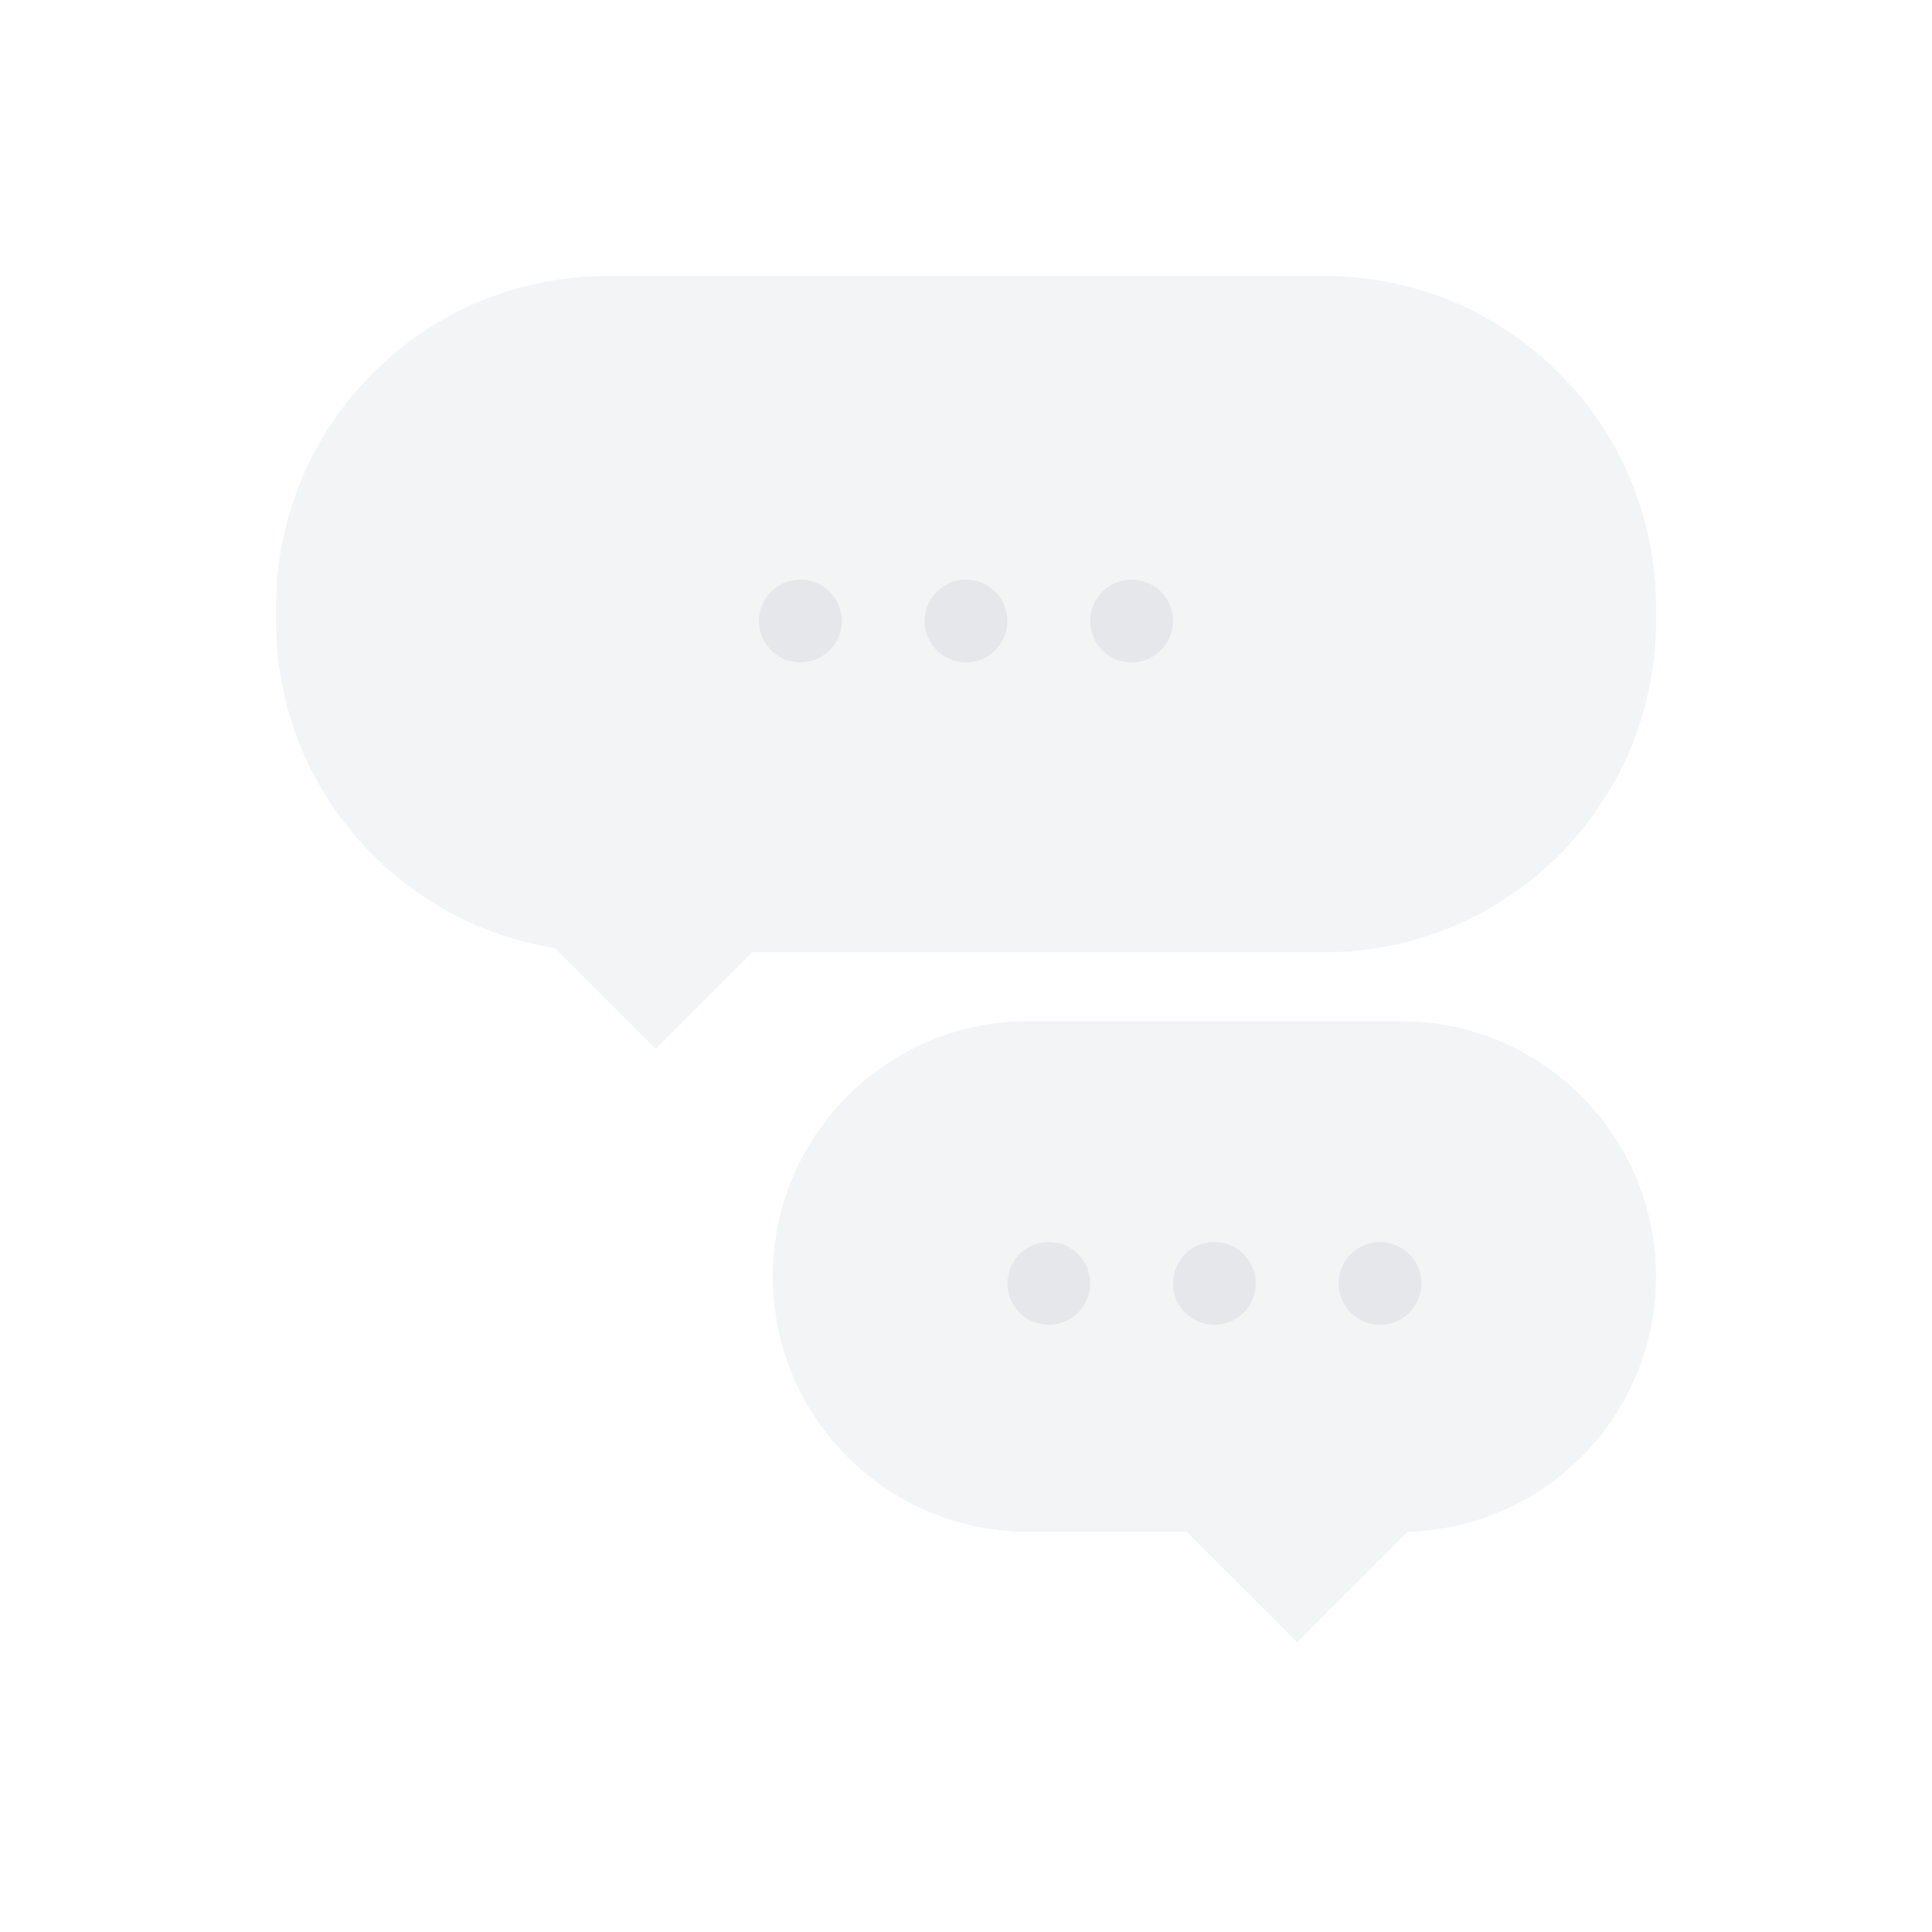
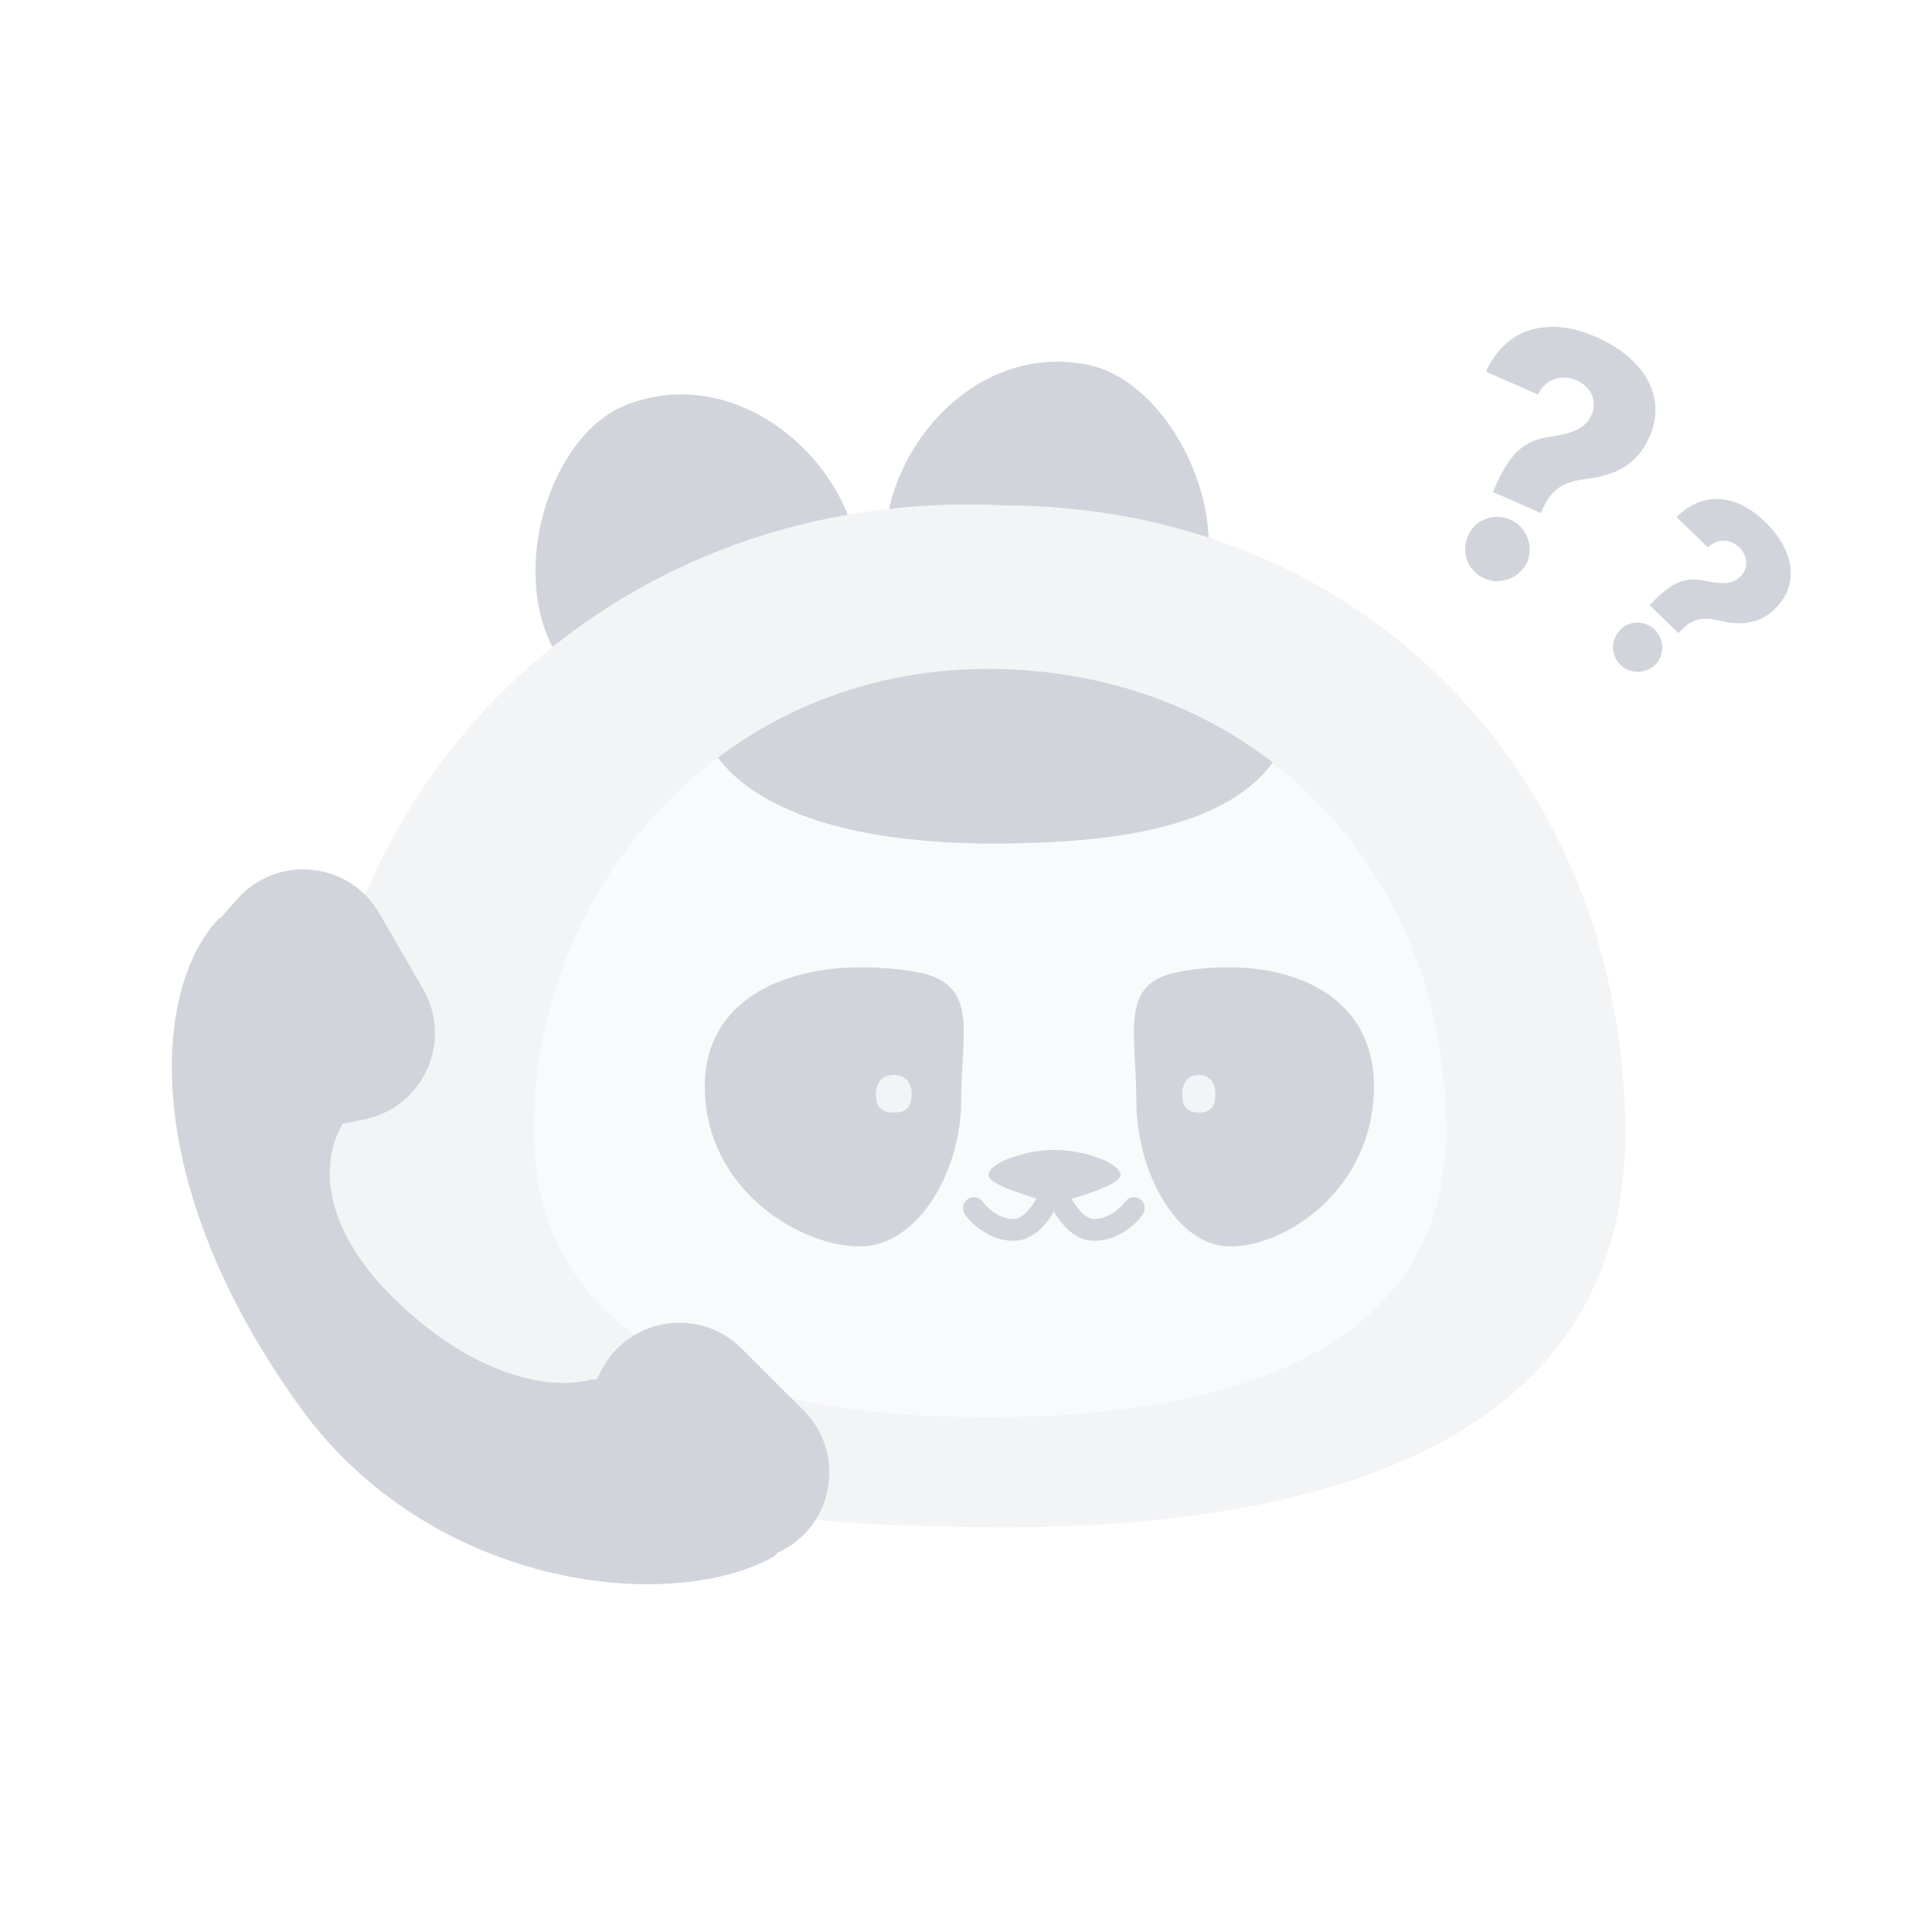
- <svg xmlns="http://www.w3.org/2000/svg" width="140" height="140" viewBox="0 0 140 140" fill="none">
-   <path fill-rule="evenodd" clip-rule="evenodd" d="M44 20C30.745 20 20 30.745 20 44V45C20 56.962 28.751 66.88 40.201 68.701L47.5 76L54.5 69H96C109.255 69 120 58.255 120 45V44C120 30.745 109.255 20 96 20H44Z" fill="#F3F4F6" />
-   <path fill-rule="evenodd" clip-rule="evenodd" d="M74.5 74C64.283 74 56 82.283 56 92.5C56 102.717 64.283 111 74.5 111H86L94 119L102.007 110.993C111.99 110.725 120 102.548 120 92.5C120 82.283 111.717 74 101.5 74H74.5Z" fill="#F3F4F6" />
-   <circle cx="58" cy="45" r="3" fill="#E5E7EB" />
-   <circle cx="70" cy="45" r="3" fill="#E5E7EB" />
-   <circle cx="82" cy="45" r="3" fill="#E5E7EB" />
-   <circle cx="76" cy="93" r="3" fill="#E5E7EB" />
-   <circle cx="88" cy="93" r="3" fill="#E5E7EB" />
-   <circle cx="100" cy="93" r="3" fill="#E5E7EB" />
+ <svg xmlns="http://www.w3.org/2000/svg" width="196" height="196" viewBox="0 0 196 196" fill="none">
+   <path d="M86.046 52.337C89.226 60.552 83.564 70.401 76.334 73.199C69.105 75.998 58.584 72.413 55.404 64.198C52.225 55.983 56.346 43.859 63.575 41.06C73.215 37.329 82.866 44.122 86.046 52.337Z" fill="#D1D5DB" />
+   <path d="M90.122 51.983C88.408 60.623 95.686 69.347 103.29 70.856C110.893 72.364 120.637 67.017 122.351 58.376C124.065 49.736 117.913 38.505 110.309 36.997C100.17 34.985 91.836 43.342 90.122 51.983Z" fill="#D1D5DB" />
+   <path d="M164.865 114.979C164.865 144.048 136.663 154.854 98.194 154.854C59.725 154.854 32.161 144.048 32.161 114.979C32.161 81.164 59.725 51.178 98.194 51.178C136.663 51.178 164.865 78.612 164.865 114.979Z" fill="#F3F4F6" />
+   <path d="M146.761 114.644C146.761 135.954 127.003 143.876 100.051 143.876C73.099 143.876 53.788 135.954 53.788 114.644C53.788 89.856 73.099 67.873 100.051 67.873C127.003 67.873 146.761 87.985 146.761 114.644Z" fill="#F9FAFB" />
+   <path d="M97.508 111.671C97.508 118.718 93.21 126.449 87.205 126.449C81.2 126.449 71.499 120.707 71.499 110.18C71.499 100.291 81.979 96.774 92.808 98.58C99.445 99.687 97.508 104.624 97.508 111.671Z" fill="#D1D5DB" />
+   <path d="M92.485 110.959C92.485 112.016 92.183 112.873 90.673 112.873C89.163 112.873 88.861 112.016 88.861 110.959C88.861 109.902 89.465 109.045 90.673 109.045C91.881 109.045 92.485 109.902 92.485 110.959Z" fill="#F3F4F6" />
+   <path d="M115.278 111.671C115.278 118.718 119.261 126.449 124.827 126.449C130.393 126.449 139.385 120.707 139.385 110.18C139.385 100.291 129.671 96.774 119.634 98.58C113.483 99.687 115.278 104.624 115.278 111.671Z" fill="#D1D5DB" />
+   <path d="M119.935 110.959C119.935 112.016 120.215 112.873 121.614 112.873C123.014 112.873 123.294 112.016 123.294 110.959C123.294 109.902 122.734 109.045 121.614 109.045C120.494 109.045 119.935 109.902 119.935 110.959Z" fill="#F3F4F6" />
+   <path d="M99.713 121.936C99.367 121.432 98.678 121.304 98.174 121.651C97.671 121.997 97.543 122.686 97.889 123.19L99.713 121.936ZM106.918 120.349L107.965 119.989C107.811 119.542 107.391 119.242 106.918 119.242C106.445 119.242 106.025 119.542 105.871 119.989L106.918 120.349ZM115.947 123.19C116.293 122.686 116.166 121.997 115.662 121.651C115.158 121.304 114.469 121.432 114.123 121.936L115.947 123.19ZM97.889 123.19C98.222 123.674 98.831 124.329 99.649 124.87C100.474 125.415 101.572 125.883 102.86 125.883V123.67C102.118 123.67 101.44 123.4 100.87 123.023C100.293 122.642 99.888 122.19 99.713 121.936L97.889 123.19ZM102.86 125.883C104.419 125.883 105.595 124.772 106.342 123.784C107.127 122.746 107.683 121.528 107.965 120.709L105.871 119.989C105.646 120.646 105.187 121.642 104.577 122.449C103.929 123.305 103.329 123.67 102.86 123.67V125.883ZM105.871 120.709C106.153 121.528 106.709 122.746 107.494 123.784C108.241 124.772 109.417 125.883 110.976 125.883V123.67C110.507 123.67 109.907 123.305 109.259 122.449C108.649 121.642 108.191 120.646 107.965 119.989L105.871 120.709ZM110.976 125.883C112.264 125.883 113.362 125.415 114.187 124.87C115.005 124.329 115.614 123.674 115.947 123.19L114.123 121.936C113.948 122.19 113.543 122.642 112.966 123.023C112.396 123.4 111.718 123.67 110.976 123.67V125.883Z" fill="#D1D5DB" />
+   <path d="M113.675 119.211C113.675 120.249 108.934 121.573 107.429 121.967C107.131 122.045 106.821 122.045 106.524 121.967C105.019 121.573 100.277 120.249 100.277 119.211C100.277 117.978 103.981 116.659 106.976 116.659C109.971 116.659 113.675 117.978 113.675 119.211Z" fill="#D1D5DB" />
+   <path d="M107.959 85.351C79.486 87.141 72.541 78.052 71.499 74.217L87.472 65.31L105.529 61.969L130.53 74.959C129.025 78.052 125.469 84.25 107.959 85.351Z" fill="#D1D5DB" />
+   <path fill-rule="evenodd" clip-rule="evenodd" d="M101.648 154.946C138.126 154.946 164.868 144.14 164.868 115.071C164.868 78.704 138.126 51.27 101.648 51.27C65.17 51.27 39.033 81.256 39.033 115.071C39.033 144.14 65.17 154.946 101.648 154.946ZM100.214 143.781C127.047 143.781 146.717 135.868 146.717 114.58C146.717 87.949 127.047 67.859 100.214 67.859C73.382 67.859 54.156 89.818 54.156 114.58C54.156 135.868 73.382 143.781 100.214 143.781Z" fill="#F3F4F6" />
+   <path fill-rule="evenodd" clip-rule="evenodd" d="M24.107 91.173C28.152 86.643 35.443 87.395 38.48 92.654L42.927 100.357C45.963 105.616 42.968 112.306 37.023 113.545L35.089 113.948C34.978 113.971 34.868 113.991 34.757 114.01C34.715 114.125 34.662 114.237 34.6 114.344C32.839 117.371 32.001 124.344 40.676 132.414C49.13 140.277 56.437 140.849 59.801 140.009C60.039 139.95 60.287 139.933 60.526 139.963L60.967 139.09C63.702 133.668 70.939 132.507 75.233 136.801L81.522 143.09C85.817 147.384 84.655 154.621 79.233 157.357L78.826 157.562C78.715 157.738 78.556 157.892 78.349 158.004C67.64 163.816 43.565 161.006 30.397 142.694C13.914 119.773 15.575 100.285 22.074 93.331C22.184 93.213 22.311 93.122 22.445 93.057C22.556 92.917 22.671 92.78 22.791 92.646L24.107 91.173Z" fill="#D1D5DB" />
+   <path d="M151.65 49.441C153.418 45.423 154.988 44.647 157.407 44.284C159.277 43.997 160.816 43.563 161.458 42.102C162.101 40.641 161.348 39.2 159.92 38.571C158.525 37.958 156.791 38.384 156.028 40.03L150.747 37.708C152.961 32.855 157.545 32.255 161.896 34.169C166.712 36.287 169.176 40.146 167.321 44.364C166.094 47.153 163.84 48.223 161.03 48.573C158.769 48.847 157.468 49.463 156.533 51.589L156.328 52.054L151.446 49.906L151.65 49.441ZM150.596 58.689C148.935 57.958 148.158 56.031 148.936 54.352C149.618 52.71 151.564 51.98 153.225 52.711C154.819 53.412 155.63 55.354 154.947 56.996C154.169 58.675 152.19 59.39 150.596 58.689Z" fill="#D1D5DB" />
+   <path d="M167.617 61.113C169.952 58.703 171.283 58.564 173.113 58.947C174.53 59.239 175.747 59.337 176.596 58.461C177.445 57.585 177.289 56.352 176.432 55.522C175.596 54.711 174.24 54.556 173.255 55.533L170.089 52.464C172.965 49.575 176.41 50.364 179.019 52.892C181.907 55.691 182.647 59.111 180.196 61.64C178.575 63.313 176.675 63.48 174.569 62.984C172.876 62.579 171.779 62.675 170.544 63.949L170.274 64.228L167.347 61.391L167.617 61.113ZM164.403 67.459C163.407 66.494 163.362 64.906 164.366 63.909C165.292 62.914 166.88 62.909 167.876 63.874C168.832 64.8 168.897 66.407 167.971 67.402C166.967 68.399 165.359 68.385 164.403 67.459Z" fill="#D1D5DB" />
</svg>
